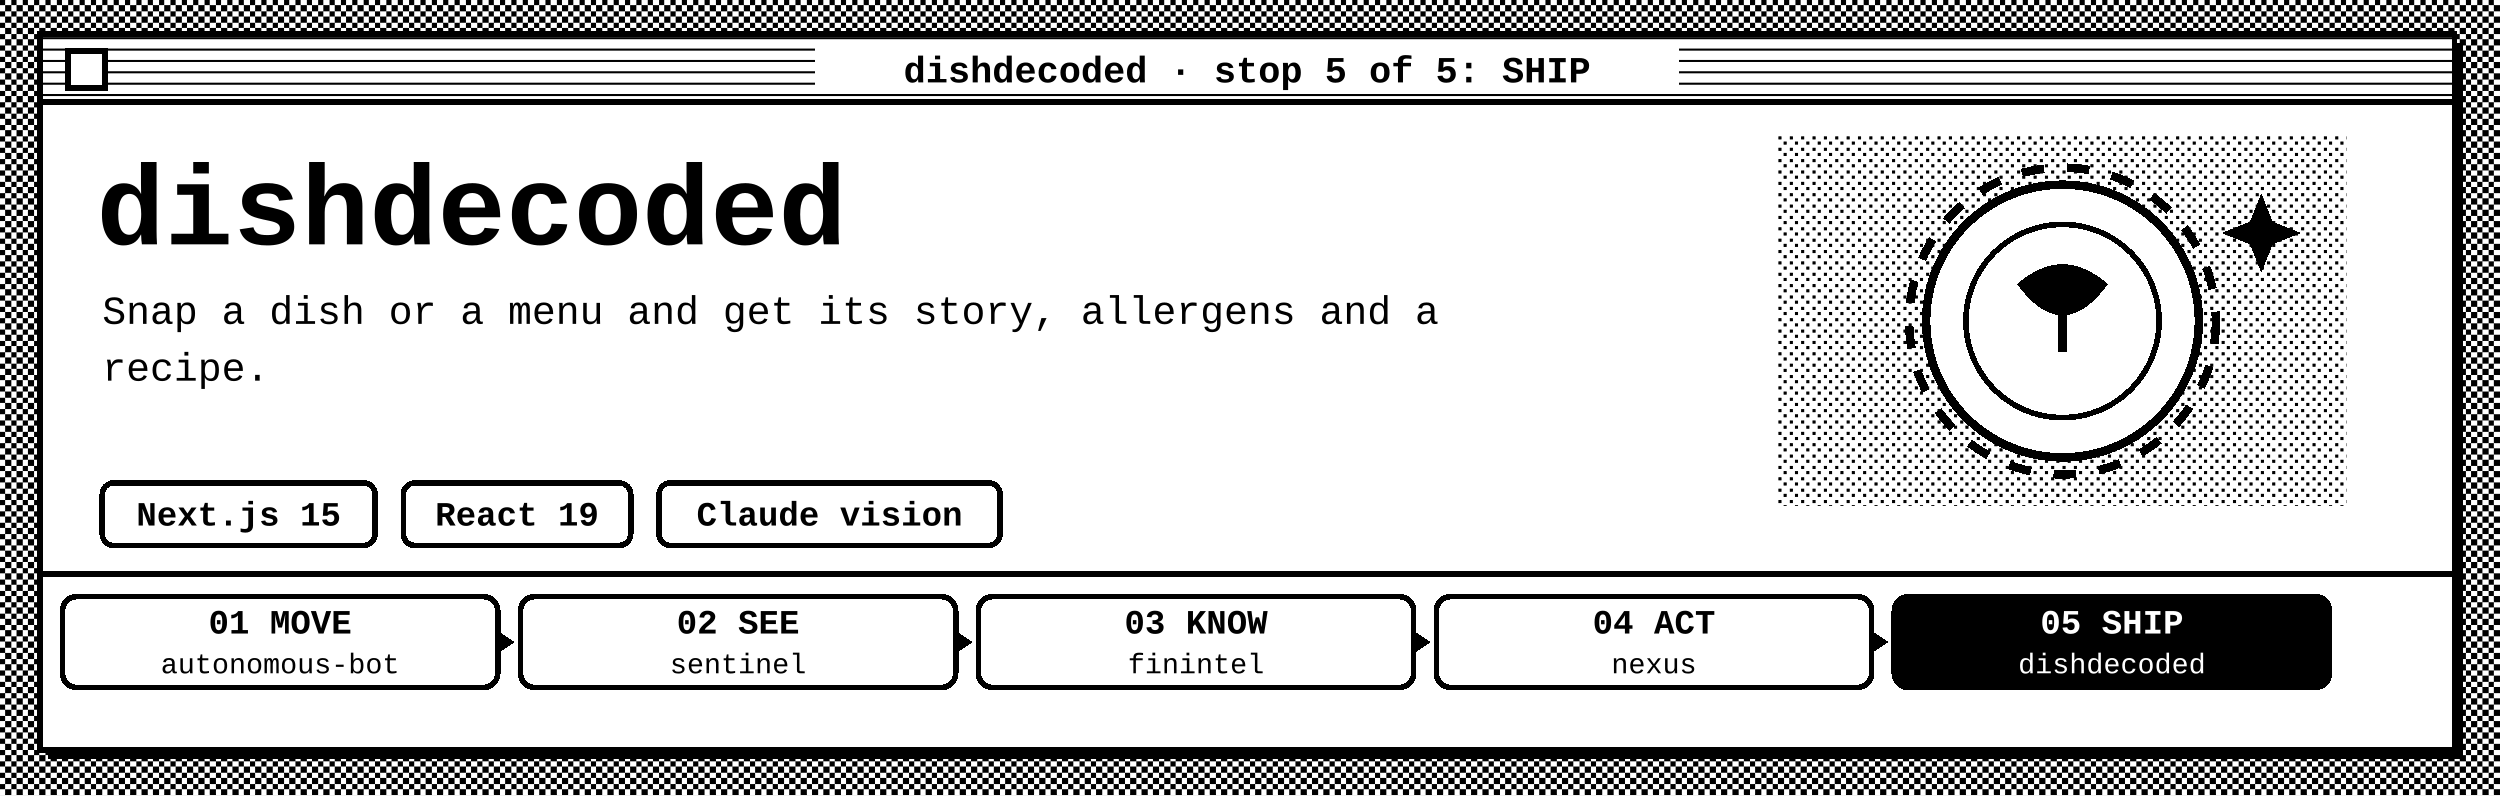
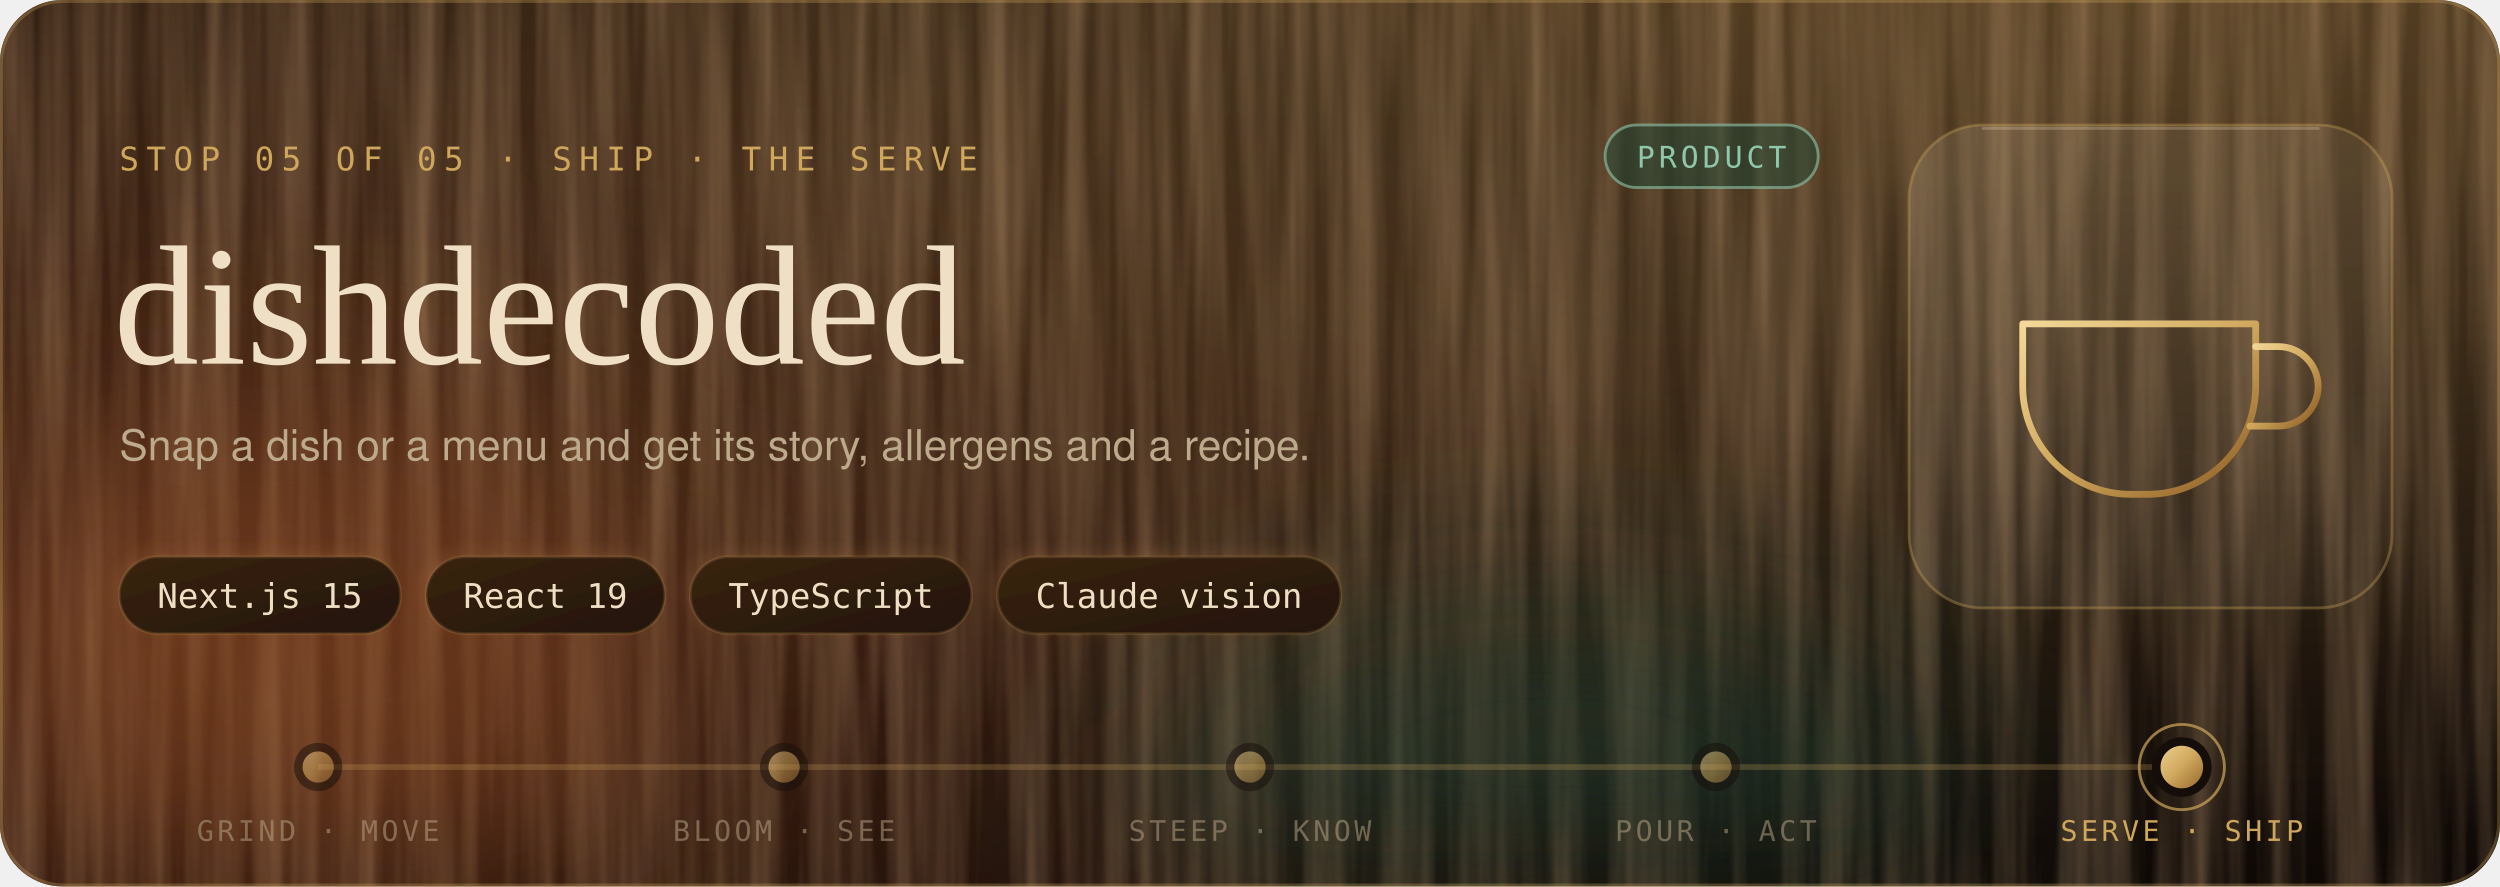
- <svg xmlns="http://www.w3.org/2000/svg" viewBox="0 0 880 280" width="100%" role="img" aria-label="dishdecoded: Snap a dish or a menu and get its story, allergens and a recipe." shape-rendering="crispEdges" font-family="Geneva, Monaco, 'Courier New', Courier, monospace">
+ <svg xmlns="http://www.w3.org/2000/svg" viewBox="0 0 880 312" width="100%" role="img" aria-label="dishdecoded: Snap a dish or a menu and get its story, allergens and a recipe.">
  <defs>
-     <pattern id="dither" width="4" height="4" patternUnits="userSpaceOnUse">
-       <rect width="4" height="4" fill="#fff" />
-       <rect width="2" height="2" fill="#000" />
-       <rect x="2" y="2" width="2" height="2" fill="#000" />
-     </pattern>
-     <pattern id="light" width="4" height="4" patternUnits="userSpaceOnUse">
-       <rect width="4" height="4" fill="#fff" />
-       <rect width="1" height="1" fill="#000" />
-       <rect x="2" y="2" width="1" height="1" fill="#000" />
-     </pattern>
-     <pattern id="stripes" width="4" height="4" patternUnits="userSpaceOnUse">
-       <rect width="4" height="4" fill="#fff" />
-       <rect y="1" width="4" height="1" fill="#000" />
-     </pattern>
-     <pattern id="gray" width="2" height="2" patternUnits="userSpaceOnUse">
-       <rect width="2" height="2" fill="#fff" />
-       <rect width="1" height="1" fill="#000" />
-     </pattern>
+     <linearGradient id="wall" x1="0" y1="0" x2="0" y2="1">
+       <stop offset="0" stop-color="#24150c" />
+       <stop offset=".6" stop-color="#170e09" />
+       <stop offset="1" stop-color="#0f0906" />
+     </linearGradient>
+     <radialGradient id="lamp" cx=".84" cy="0" r=".95">
+       <stop offset="0" stop-color="#cfa75c" stop-opacity=".30" />
+       <stop offset="1" stop-color="#cfa75c" stop-opacity="0" />
+     </radialGradient>
+     <radialGradient id="ember" cx="0" cy=".7" r=".8">
+       <stop offset="0" stop-color="#7a3a1e" stop-opacity=".55" />
+       <stop offset="1" stop-color="#7a3a1e" stop-opacity="0" />
+     </radialGradient>
+     <linearGradient id="glass" x1="0" y1="0" x2="1" y2="1">
+       <stop offset="0" stop-color="#efdfc4" stop-opacity=".13" />
+       <stop offset="1" stop-color="#efdfc4" stop-opacity=".03" />
+     </linearGradient>
+     <linearGradient id="green" x1="0" y1="0" x2="1" y2="1">
+       <stop offset="0" stop-color="#1d4435" stop-opacity=".85" />
+       <stop offset="1" stop-color="#efdfc4" stop-opacity=".04" />
+     </linearGradient>
+     <linearGradient id="brass" x1="0" y1="0" x2="1" y2="1">
+       <stop offset="0" stop-color="#f3d898" />
+       <stop offset=".5" stop-color="#cfa75c" />
+       <stop offset="1" stop-color="#8a5a22" />
+     </linearGradient>
+     <linearGradient id="neo" x1="0" y1="0" x2="1" y2="1">
+       <stop offset="0" stop-color="#3a2411" />
+       <stop offset="1" stop-color="#22140b" />
+     </linearGradient>
+     <linearGradient id="fade" x1="0" y1="0" x2="1" y2="0">
+       <stop offset="0" stop-color="#cfa75c" stop-opacity=".75" />
+       <stop offset="1" stop-color="#cfa75c" stop-opacity="0" />
+     </linearGradient>
+     <filter id="grain" x="0" y="0" width="100%" height="100%">
+       <feTurbulence type="fractalNoise" baseFrequency=".11 .005" numOctaves="3" seed="7" />
+       <feColorMatrix values="0 0 0 0 .62  0 0 0 0 .38  0 0 0 0 .2  1.4 0 0 0 -.42" />
+     </filter>
+     <filter id="blur" x="-60%" y="-60%" width="220%" height="220%">
+       <feGaussianBlur stdDeviation="36" />
+     </filter>
+     <filter id="lift" x="-20%" y="-40%" width="140%" height="190%">
+       <feDropShadow dx="3" dy="4" stdDeviation="4" flood-color="#000" flood-opacity=".6" />
+       <feDropShadow dx="-2" dy="-2" stdDeviation="2.5" flood-color="#96623a" flood-opacity=".26" />
+     </filter>
+     <clipPath id="clip">
+       <rect width="880" height="312" rx="22" />
+     </clipPath>
  </defs>
-   <rect width="880" height="280" fill="url(#dither)" />
-   <rect x="17" y="15" width="850" height="252" fill="#000" />
-   <rect x="14" y="12" width="850" height="252" fill="#fff" stroke="#000" stroke-width="2" />
-   <rect x="15" y="13" width="848" height="22" fill="url(#stripes)" />
-   <line x1="14" y1="36" x2="864" y2="36" stroke="#000" stroke-width="2" />
-   <rect x="24" y="18" width="13" height="13" fill="#fff" stroke="#000" stroke-width="2" />
-   <rect x="287.0" y="15" width="304" height="18" fill="#fff" />
-   <text x="439.0" y="29" font-size="13" font-weight="bold" text-anchor="middle" fill="#000">dishdecoded   ·   stop 5 of 5: SHIP</text>
-   <g transform="translate(626,48)">
-     <rect x="0" y="0" width="200" height="130" fill="url(#light)" />
-     <circle cx="100" cy="65" r="48" fill="#fff" stroke="#000" stroke-width="3" />
-     <circle cx="100" cy="65" r="34" fill="none" stroke="#000" stroke-width="2" />
-     <circle cx="100" cy="65" r="54" fill="none" stroke="#000" stroke-width="3" stroke-dasharray="8 8">
-       <animateTransform attributeName="transform" type="rotate" from="0 100 65" to="360 100 65" dur="8s" repeatCount="indefinite" />
-     </circle>
-     <path d="M84 52 q16 -14 32 0 q-16 22 -32 0z" fill="#000" />
-     <path d="M100 62 v14" stroke="#000" stroke-width="3" />
-     <path d="M170 20 l4 10 l10 4 l-10 4 l-4 10 l-4 -10 l-10 -4 l10 -4z" fill="#000">
-       <animate attributeName="opacity" values="1;0;1" dur="1.6s" repeatCount="indefinite" calcMode="discrete" />
-     </path>
+   <g clip-path="url(#clip)">
+     <rect width="880" height="312" fill="url(#wall)" />
+     <rect width="880" height="312" fill="url(#ember)" />
+     <rect width="880" height="312" fill="url(#lamp)" />
+     <rect width="880" height="312" filter="url(#grain)" opacity=".5" />
+     <ellipse cx="106" cy="234" rx="130" ry="90" fill="#8a4a22" opacity=".5" filter="url(#blur)">
+       <animateTransform attributeName="transform" type="translate" values="0 0;34 -18;-18 12;0 0" dur="24s" repeatCount="indefinite" />
+     </ellipse>
+     <ellipse cx="546" cy="296" rx="150" ry="80" fill="#1d4435" opacity=".55" filter="url(#blur)">
+       <animateTransform attributeName="transform" type="translate" values="0 0;-40 -14;22 10;0 0" dur="29s" repeatCount="indefinite" />
+     </ellipse>
  </g>
-   <text x="34" y="86" font-size="40" font-weight="bold" fill="#000">dishdecoded</text>
-   <text x="36" y="114" font-size="14" fill="#000">Snap a dish or a menu and get its story, allergens and a</text>
-   <text x="36" y="134" font-size="14" fill="#000">recipe.</text>
-   <rect x="36" y="170" width="96" height="22" rx="4" fill="#fff" stroke="#000" stroke-width="2" />
-   <text x="84.0" y="185" font-size="12" font-weight="bold" text-anchor="middle" fill="#000">Next.js 15</text>
-   <rect x="142" y="170" width="80" height="22" rx="4" fill="#fff" stroke="#000" stroke-width="2" />
-   <text x="182.0" y="185" font-size="12" font-weight="bold" text-anchor="middle" fill="#000">React 19</text>
-   <rect x="232" y="170" width="120" height="22" rx="4" fill="#fff" stroke="#000" stroke-width="2" />
-   <text x="292.0" y="185" font-size="12" font-weight="bold" text-anchor="middle" fill="#000">Claude vision</text>
-   <line x1="15" y1="202" x2="863" y2="202" stroke="#000" stroke-width="2" />
-   <g transform="translate(0,0)">
-     <rect x="22.0" y="210" width="153.2" height="32" rx="5" fill="#fff" stroke="#000" stroke-width="2" />
-     <text x="98.6" y="223.0" font-size="12" font-weight="bold" text-anchor="middle" fill="#000">01 MOVE</text>
-     <text x="98.6" y="237.0" font-size="10" text-anchor="middle" fill="#000">autonomous-bot</text>
-     <path d="M175.2 222.0 l6 4 l-6 4z" fill="#000" />
-     <rect x="183.2" y="210" width="153.2" height="32" rx="5" fill="#fff" stroke="#000" stroke-width="2" />
-     <text x="259.8" y="223.0" font-size="12" font-weight="bold" text-anchor="middle" fill="#000">02 SEE</text>
-     <text x="259.8" y="237.0" font-size="10" text-anchor="middle" fill="#000">sentinel</text>
-     <path d="M336.4 222.0 l6 4 l-6 4z" fill="#000" />
-     <rect x="344.4" y="210" width="153.2" height="32" rx="5" fill="#fff" stroke="#000" stroke-width="2" />
-     <text x="421.0" y="223.0" font-size="12" font-weight="bold" text-anchor="middle" fill="#000">03 KNOW</text>
-     <text x="421.0" y="237.0" font-size="10" text-anchor="middle" fill="#000">finintel</text>
-     <path d="M497.6 222.0 l6 4 l-6 4z" fill="#000" />
-     <rect x="505.6" y="210" width="153.2" height="32" rx="5" fill="#fff" stroke="#000" stroke-width="2" />
-     <text x="582.2" y="223.0" font-size="12" font-weight="bold" text-anchor="middle" fill="#000">04 ACT</text>
-     <text x="582.2" y="237.0" font-size="10" text-anchor="middle" fill="#000">nexus</text>
-     <path d="M658.8 222.0 l6 4 l-6 4z" fill="#000" />
-     <rect x="666.8" y="210" width="153.2" height="32" rx="5" fill="#000" stroke="#000" stroke-width="2" />
-     <text x="743.4" y="223.0" font-size="12" font-weight="bold" text-anchor="middle" fill="#fff">05 SHIP</text>
-     <text x="743.4" y="237.0" font-size="10" text-anchor="middle" fill="#fff">dishdecoded</text>
+   <rect x=".5" y=".5" width="879" height="311" rx="22" fill="none" stroke="#cfa75c" stroke-opacity=".3" />
+   <text x="42" y="60" font-family="'SF Mono',Menlo,Consolas,'DejaVu Sans Mono',monospace" font-size="11.5" fill="#cfa75c" letter-spacing="2.6">STOP 05 OF 05 · SHIP · THE SERVE</text>
+   <g transform="translate(565,44)">
+     <rect x="0" y="0" width="75" height="22" rx="11" fill="#1d4435" fill-opacity=".5" stroke="#8fc7ab" stroke-opacity=".6" />
+     <text x="37.5" y="15" font-family="'SF Mono',Menlo,Consolas,'DejaVu Sans Mono',monospace" font-size="10.5" fill="#8fc7ab" text-anchor="middle" letter-spacing="1.4">PRODUCT</text>
  </g>
+   <text x="40" y="128" font-family="'Bodoni 72','Bodoni MT',Didot,'Playfair Display',Georgia,'Times New Roman',serif" font-size="60" fill="#efdfc4">dishdecoded</text>
+   <text x="42" y="162" font-family="'Helvetica Neue',Helvetica,Arial,sans-serif" font-size="15" fill="#bda98b">Snap a dish or a menu and get its story, allergens and a recipe.</text>
+   <g filter="url(#lift)">
+     <rect x="42" y="196" width="99" height="27" rx="13.5" fill="url(#neo)" stroke="#cfa75c" stroke-opacity=".16" />
+   </g>
+   <text x="91.5" y="214" font-family="'SF Mono',Menlo,Consolas,'DejaVu Sans Mono',monospace" font-size="12" fill="#efdfc4" text-anchor="middle">Next.js 15</text>
+   <g filter="url(#lift)">
+     <rect x="150" y="196" width="84" height="27" rx="13.5" fill="url(#neo)" stroke="#cfa75c" stroke-opacity=".16" />
+   </g>
+   <text x="192.0" y="214" font-family="'SF Mono',Menlo,Consolas,'DejaVu Sans Mono',monospace" font-size="12" fill="#efdfc4" text-anchor="middle">React 19</text>
+   <g filter="url(#lift)">
+     <rect x="243" y="196" width="99" height="27" rx="13.5" fill="url(#neo)" stroke="#cfa75c" stroke-opacity=".16" />
+   </g>
+   <text x="292.5" y="214" font-family="'SF Mono',Menlo,Consolas,'DejaVu Sans Mono',monospace" font-size="12" fill="#efdfc4" text-anchor="middle">TypeScript</text>
+   <g filter="url(#lift)">
+     <rect x="351" y="196" width="121" height="27" rx="13.5" fill="url(#neo)" stroke="#cfa75c" stroke-opacity=".16" />
+   </g>
+   <text x="411.5" y="214" font-family="'SF Mono',Menlo,Consolas,'DejaVu Sans Mono',monospace" font-size="12" fill="#efdfc4" text-anchor="middle">Claude vision</text>
+   <rect x="672" y="44" width="170" height="170" rx="26" fill="url(#glass)" stroke="#cfa75c" stroke-opacity=".34" />
+   <path d="M698 45.2 H816" stroke="#fff0d2" stroke-opacity=".22" stroke-linecap="round" />
+   <g transform="translate(672,44)">
+     <g fill="none" stroke="url(#brass)" stroke-width="2.4" stroke-linecap="round" stroke-linejoin="round">
+       <path d="M40 70h82v22a38 38 0 0 1-38 38h-6a38 38 0 0 1-38-38z" />
+       <path d="M122 78h8a14 14 0 0 1 0 28h-10" />
+       <path d="M30 142h102" />
+       <path d="M48 80h66" stroke-opacity=".55" />
+     </g>
+     <g transform="translate(62,14) scale(1.0)" fill="none" stroke="#efdfc4" stroke-width="2" stroke-linecap="round">
+       <path d="M0 40c-8-10 8-15 0-25s6-12 2-18" opacity="0">
+         <animate attributeName="opacity" values="0;.65;0" dur="4.5s" begin="0.0s" repeatCount="indefinite" />
+         <animateTransform attributeName="transform" type="translate" values="0 10;0 -12" dur="4.5s" begin="0.0s" repeatCount="indefinite" />
+       </path>
+       <path d="M18 40c-8-10 8-15 0-25s6-12 2-18" opacity="0">
+         <animate attributeName="opacity" values="0;.65;0" dur="4.5s" begin="1.4s" repeatCount="indefinite" />
+         <animateTransform attributeName="transform" type="translate" values="0 10;0 -12" dur="4.5s" begin="1.4s" repeatCount="indefinite" />
+       </path>
+       <path d="M36 40c-8-10 8-15 0-25s6-12 2-18" opacity="0">
+         <animate attributeName="opacity" values="0;.65;0" dur="4.5s" begin="2.8s" repeatCount="indefinite" />
+         <animateTransform attributeName="transform" type="translate" values="0 10;0 -12" dur="4.5s" begin="2.8s" repeatCount="indefinite" />
+       </path>
+     </g>
+   </g>
+   <path d="M112.0 270H768.0" stroke="#cfa75c" stroke-opacity=".25" stroke-width="2" />
+   <path d="M112.0 270H768.0" stroke="url(#brass)" stroke-width="2.5" stroke-linecap="round" stroke-dasharray="60 656.0">
+     <animate attributeName="stroke-dashoffset" values="60;-656.0" dur="5s" repeatCount="indefinite" />
+   </path>
+   <circle cx="112.0" cy="270" r="7" fill="url(#brass)" stroke="#150d09" stroke-width="3" opacity=".5" />
+   <text x="112.0" y="296" font-family="'SF Mono',Menlo,Consolas,'DejaVu Sans Mono',monospace" font-size="10" fill="#bda98b" text-anchor="middle" letter-spacing="1.2" opacity=".5">GRIND · MOVE</text>
+   <circle cx="276.0" cy="270" r="7" fill="url(#brass)" stroke="#150d09" stroke-width="3" opacity=".5" />
+   <text x="276.0" y="296" font-family="'SF Mono',Menlo,Consolas,'DejaVu Sans Mono',monospace" font-size="10" fill="#bda98b" text-anchor="middle" letter-spacing="1.2" opacity=".5">BLOOM · SEE</text>
+   <circle cx="440.0" cy="270" r="7" fill="url(#brass)" stroke="#150d09" stroke-width="3" opacity=".5" />
+   <text x="440.0" y="296" font-family="'SF Mono',Menlo,Consolas,'DejaVu Sans Mono',monospace" font-size="10" fill="#bda98b" text-anchor="middle" letter-spacing="1.2" opacity=".5">STEEP · KNOW</text>
+   <circle cx="604.0" cy="270" r="7" fill="url(#brass)" stroke="#150d09" stroke-width="3" opacity=".5" />
+   <text x="604.0" y="296" font-family="'SF Mono',Menlo,Consolas,'DejaVu Sans Mono',monospace" font-size="10" fill="#bda98b" text-anchor="middle" letter-spacing="1.2" opacity=".5">POUR · ACT</text>
+   <circle cx="768.0" cy="270" r="15" fill="none" stroke="#cfa75c" stroke-opacity=".7">
+     <animate attributeName="r" values="12;19;12" dur="2.6s" repeatCount="indefinite" />
+     <animate attributeName="stroke-opacity" values=".8;0;.8" dur="2.6s" repeatCount="indefinite" />
+   </circle>
+   <circle cx="768.0" cy="270" r="9" fill="url(#brass)" stroke="#150d09" stroke-width="3" opacity="1" />
+   <text x="768.0" y="296" font-family="'SF Mono',Menlo,Consolas,'DejaVu Sans Mono',monospace" font-size="10" fill="#cfa75c" text-anchor="middle" letter-spacing="1.2" opacity="1">SERVE · SHIP</text>
</svg>
